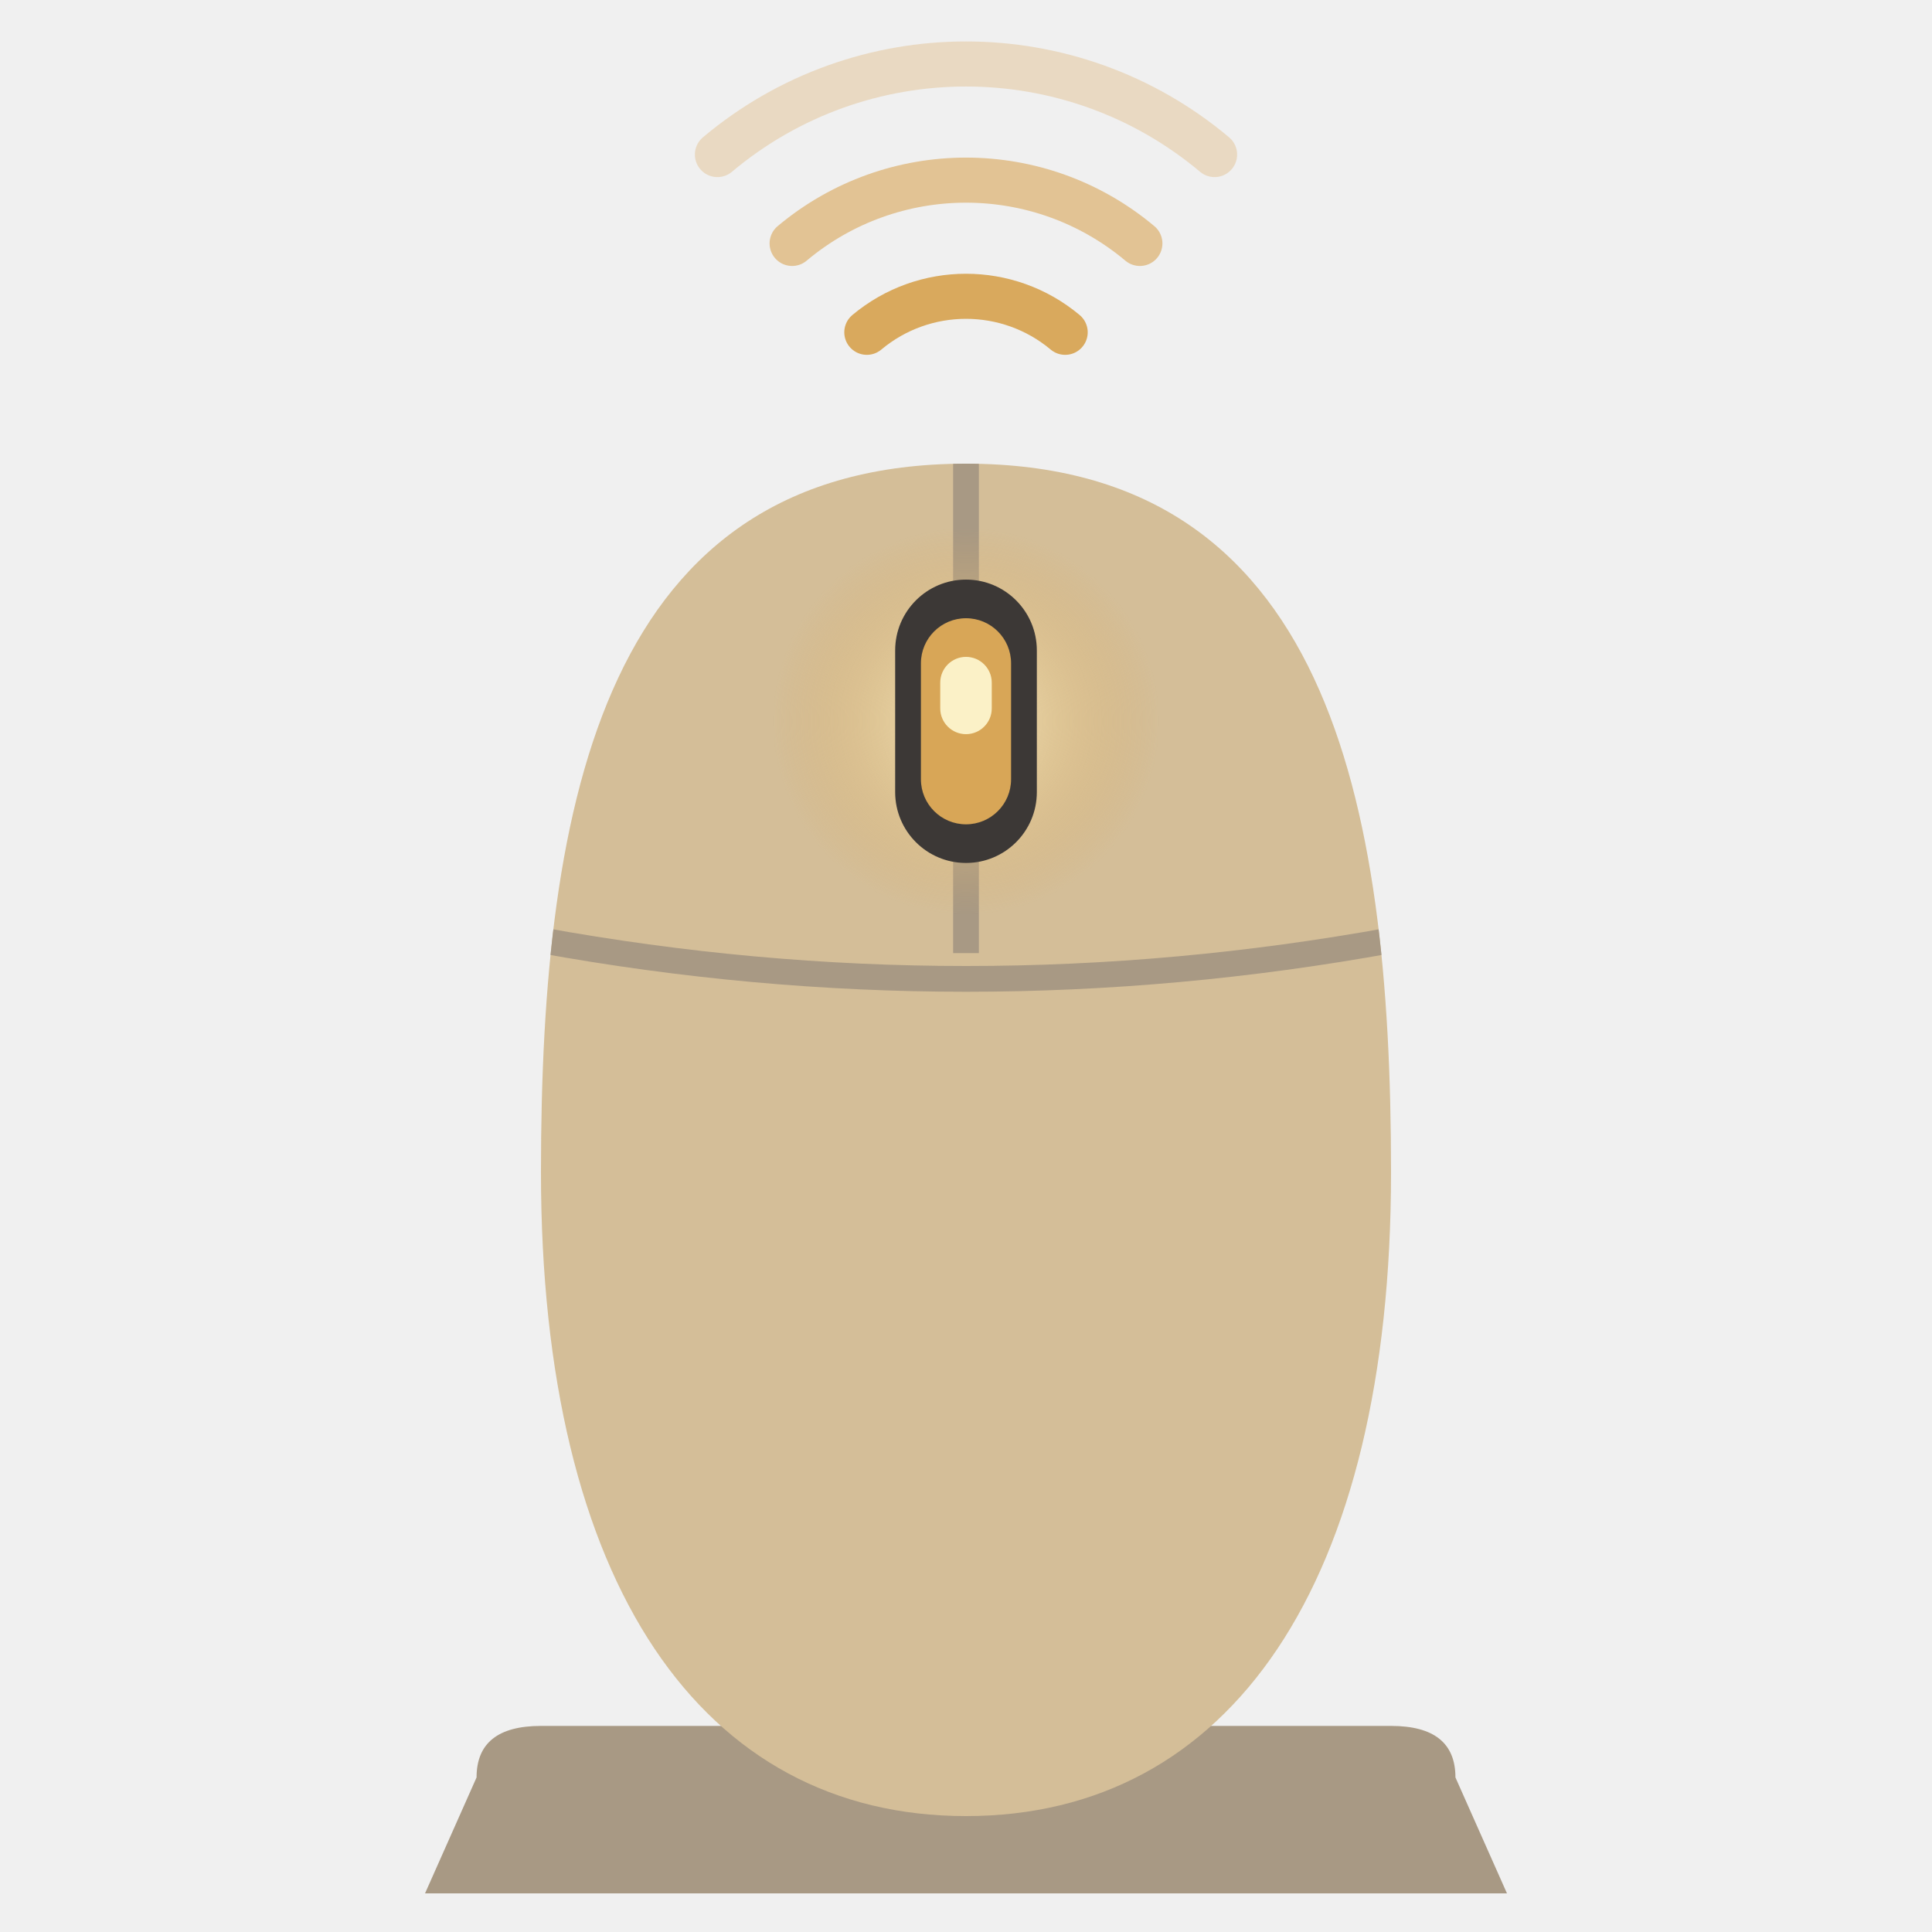
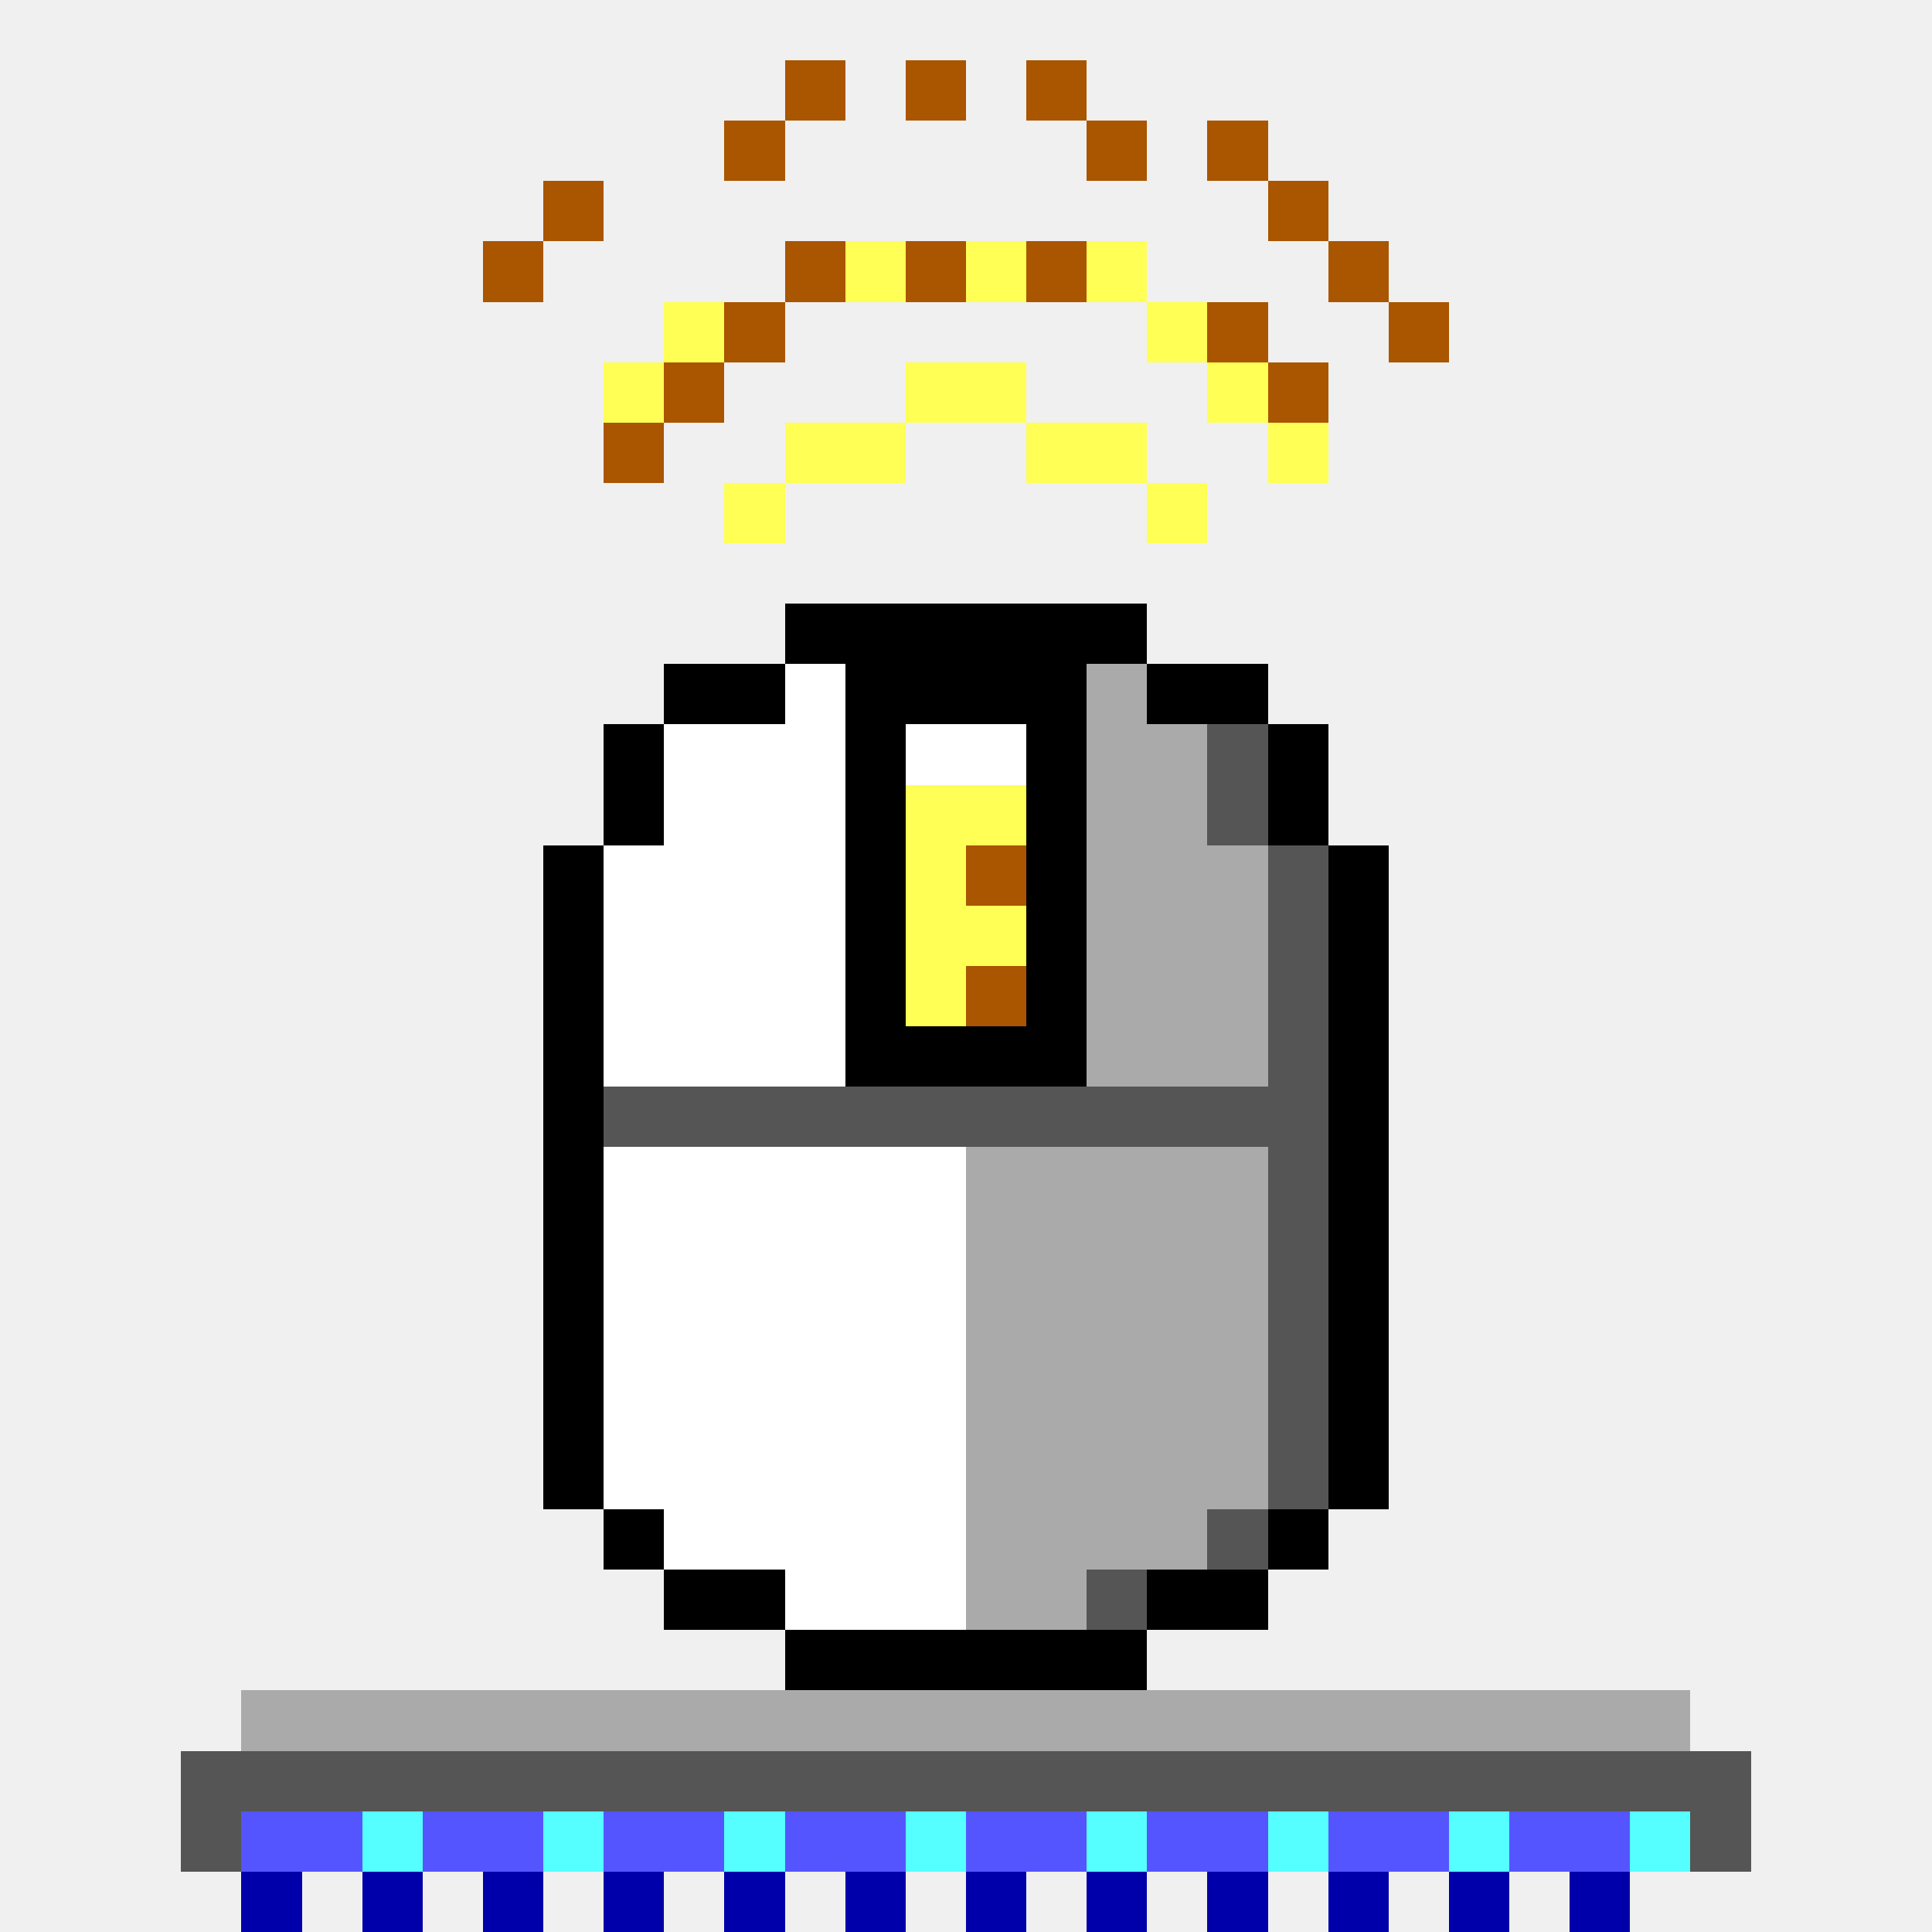
- <svg xmlns="http://www.w3.org/2000/svg" viewBox="0 -20 300 300" width="300" height="300">
-   <defs>
-     <clipPath id="body">
-       <path d="M150 52 C206 52 216 104 216 162 C216 226 191 262 150 262 C109 262 84 226 84 162 C84 104 94 52 150 52 Z" />
-     </clipPath>
-     <radialGradient id="glow" cx="0.5" cy="0.5" r="0.5">
-       <stop offset="0" stop-color="#fbf1c7" stop-opacity="0.9" />
-       <stop offset="1" stop-color="#d8a657" stop-opacity="0" />
-     </radialGradient>
-   </defs>
-   <g fill="none" stroke="#d8a657" stroke-width="7" stroke-linecap="round">
-     <path d="M134.6 31.6 A24 24 0 0 1 165.4 31.6" stroke-opacity="0.95" />
-     <path d="M123 17.8 A42 42 0 0 1 177 17.8" stroke-opacity="0.6" />
-     <path d="M111.4 4 A60 60 0 0 1 188.6 4" stroke-opacity="0.3" />
-   </g>
-   <path d="M74 256 Q74 248 84 248 L216 248 Q226 248 226 256 L234 274 L66 274 Z" fill="#a89984" />
-   <path d="M150 52 C206 52 216 104 216 162 C216 226 191 262 150 262 C109 262 84 226 84 162 C84 104 94 52 150 52 Z" fill="#d4be98" />
-   <g clip-path="url(#body)">
-     <path d="M84 126 Q150 138 216 126" fill="none" stroke="#a89984" stroke-width="4" />
-     <path d="M150 52 L150 128" stroke="#a89984" stroke-width="4" />
-   </g>
-   <circle cx="150" cy="92" r="30" fill="url(#glow)" />
-   <rect x="139" y="70" width="22" height="44" rx="11" fill="#3c3836" />
-   <rect x="143" y="76" width="14" height="32" rx="7" fill="#d8a657" />
-   <rect x="146" y="82" width="8" height="12" rx="4" fill="#fbf1c7" />
+ <svg xmlns="http://www.w3.org/2000/svg" viewBox="0 0 32 32" width="256" height="256" shape-rendering="crispEdges">
+   <rect x="3" y="29" width="1" height="1" fill="#555555" />
+   <rect x="3" y="30" width="1" height="1" fill="#555555" />
+   <rect x="4" y="28" width="1" height="1" fill="#aaaaaa" />
+   <rect x="4" y="29" width="1" height="1" fill="#555555" />
+   <rect x="4" y="30" width="1" height="1" fill="#5555ff" />
+   <rect x="4" y="31" width="1" height="1" fill="#0000aa" />
+   <rect x="5" y="28" width="1" height="1" fill="#aaaaaa" />
+   <rect x="5" y="29" width="1" height="1" fill="#555555" />
+   <rect x="5" y="30" width="1" height="1" fill="#5555ff" />
+   <rect x="6" y="28" width="1" height="1" fill="#aaaaaa" />
+   <rect x="6" y="29" width="1" height="1" fill="#555555" />
+   <rect x="6" y="30" width="1" height="1" fill="#55ffff" />
+   <rect x="6" y="31" width="1" height="1" fill="#0000aa" />
+   <rect x="7" y="28" width="1" height="1" fill="#aaaaaa" />
+   <rect x="7" y="29" width="1" height="1" fill="#555555" />
+   <rect x="7" y="30" width="1" height="1" fill="#5555ff" />
+   <rect x="8" y="4" width="1" height="1" fill="#aa5500" />
+   <rect x="8" y="28" width="1" height="1" fill="#aaaaaa" />
+   <rect x="8" y="29" width="1" height="1" fill="#555555" />
+   <rect x="8" y="30" width="1" height="1" fill="#5555ff" />
+   <rect x="8" y="31" width="1" height="1" fill="#0000aa" />
+   <rect x="9" y="3" width="1" height="1" fill="#aa5500" />
+   <rect x="9" y="14" width="1" height="1" fill="#000000" />
+   <rect x="9" y="15" width="1" height="1" fill="#000000" />
+   <rect x="9" y="16" width="1" height="1" fill="#000000" />
+   <rect x="9" y="17" width="1" height="1" fill="#000000" />
+   <rect x="9" y="18" width="1" height="1" fill="#000000" />
+   <rect x="9" y="19" width="1" height="1" fill="#000000" />
+   <rect x="9" y="20" width="1" height="1" fill="#000000" />
+   <rect x="9" y="21" width="1" height="1" fill="#000000" />
+   <rect x="9" y="22" width="1" height="1" fill="#000000" />
+   <rect x="9" y="23" width="1" height="1" fill="#000000" />
+   <rect x="9" y="24" width="1" height="1" fill="#000000" />
+   <rect x="9" y="28" width="1" height="1" fill="#aaaaaa" />
+   <rect x="9" y="29" width="1" height="1" fill="#555555" />
+   <rect x="9" y="30" width="1" height="1" fill="#55ffff" />
+   <rect x="10" y="6" width="1" height="1" fill="#ffff55" />
+   <rect x="10" y="7" width="1" height="1" fill="#aa5500" />
+   <rect x="10" y="12" width="1" height="1" fill="#000000" />
+   <rect x="10" y="13" width="1" height="1" fill="#000000" />
+   <rect x="10" y="14" width="1" height="1" fill="#ffffff" />
+   <rect x="10" y="15" width="1" height="1" fill="#ffffff" />
+   <rect x="10" y="16" width="1" height="1" fill="#ffffff" />
+   <rect x="10" y="17" width="1" height="1" fill="#ffffff" />
+   <rect x="10" y="18" width="1" height="1" fill="#555555" />
+   <rect x="10" y="19" width="1" height="1" fill="#ffffff" />
+   <rect x="10" y="20" width="1" height="1" fill="#ffffff" />
+   <rect x="10" y="21" width="1" height="1" fill="#ffffff" />
+   <rect x="10" y="22" width="1" height="1" fill="#ffffff" />
+   <rect x="10" y="23" width="1" height="1" fill="#ffffff" />
+   <rect x="10" y="24" width="1" height="1" fill="#ffffff" />
+   <rect x="10" y="25" width="1" height="1" fill="#000000" />
+   <rect x="10" y="28" width="1" height="1" fill="#aaaaaa" />
+   <rect x="10" y="29" width="1" height="1" fill="#555555" />
+   <rect x="10" y="30" width="1" height="1" fill="#5555ff" />
+   <rect x="10" y="31" width="1" height="1" fill="#0000aa" />
+   <rect x="11" y="5" width="1" height="1" fill="#ffff55" />
+   <rect x="11" y="6" width="1" height="1" fill="#aa5500" />
+   <rect x="11" y="11" width="1" height="1" fill="#000000" />
+   <rect x="11" y="12" width="1" height="1" fill="#ffffff" />
+   <rect x="11" y="13" width="1" height="1" fill="#ffffff" />
+   <rect x="11" y="14" width="1" height="1" fill="#ffffff" />
+   <rect x="11" y="15" width="1" height="1" fill="#ffffff" />
+   <rect x="11" y="16" width="1" height="1" fill="#ffffff" />
+   <rect x="11" y="17" width="1" height="1" fill="#ffffff" />
+   <rect x="11" y="18" width="1" height="1" fill="#555555" />
+   <rect x="11" y="19" width="1" height="1" fill="#ffffff" />
+   <rect x="11" y="20" width="1" height="1" fill="#ffffff" />
+   <rect x="11" y="21" width="1" height="1" fill="#ffffff" />
+   <rect x="11" y="22" width="1" height="1" fill="#ffffff" />
+   <rect x="11" y="23" width="1" height="1" fill="#ffffff" />
+   <rect x="11" y="24" width="1" height="1" fill="#ffffff" />
+   <rect x="11" y="25" width="1" height="1" fill="#ffffff" />
+   <rect x="11" y="26" width="1" height="1" fill="#000000" />
+   <rect x="11" y="28" width="1" height="1" fill="#aaaaaa" />
+   <rect x="11" y="29" width="1" height="1" fill="#555555" />
+   <rect x="11" y="30" width="1" height="1" fill="#5555ff" />
+   <rect x="12" y="2" width="1" height="1" fill="#aa5500" />
+   <rect x="12" y="5" width="1" height="1" fill="#aa5500" />
+   <rect x="12" y="8" width="1" height="1" fill="#ffff55" />
+   <rect x="12" y="11" width="1" height="1" fill="#000000" />
+   <rect x="12" y="12" width="1" height="1" fill="#ffffff" />
+   <rect x="12" y="13" width="1" height="1" fill="#ffffff" />
+   <rect x="12" y="14" width="1" height="1" fill="#ffffff" />
+   <rect x="12" y="15" width="1" height="1" fill="#ffffff" />
+   <rect x="12" y="16" width="1" height="1" fill="#ffffff" />
+   <rect x="12" y="17" width="1" height="1" fill="#ffffff" />
+   <rect x="12" y="18" width="1" height="1" fill="#555555" />
+   <rect x="12" y="19" width="1" height="1" fill="#ffffff" />
+   <rect x="12" y="20" width="1" height="1" fill="#ffffff" />
+   <rect x="12" y="21" width="1" height="1" fill="#ffffff" />
+   <rect x="12" y="22" width="1" height="1" fill="#ffffff" />
+   <rect x="12" y="23" width="1" height="1" fill="#ffffff" />
+   <rect x="12" y="24" width="1" height="1" fill="#ffffff" />
+   <rect x="12" y="25" width="1" height="1" fill="#ffffff" />
+   <rect x="12" y="26" width="1" height="1" fill="#000000" />
+   <rect x="12" y="28" width="1" height="1" fill="#aaaaaa" />
+   <rect x="12" y="29" width="1" height="1" fill="#555555" />
+   <rect x="12" y="30" width="1" height="1" fill="#55ffff" />
+   <rect x="12" y="31" width="1" height="1" fill="#0000aa" />
+   <rect x="13" y="1" width="1" height="1" fill="#aa5500" />
+   <rect x="13" y="4" width="1" height="1" fill="#aa5500" />
+   <rect x="13" y="7" width="1" height="1" fill="#ffff55" />
+   <rect x="13" y="10" width="1" height="1" fill="#000000" />
+   <rect x="13" y="11" width="1" height="1" fill="#ffffff" />
+   <rect x="13" y="12" width="1" height="1" fill="#ffffff" />
+   <rect x="13" y="13" width="1" height="1" fill="#ffffff" />
+   <rect x="13" y="14" width="1" height="1" fill="#ffffff" />
+   <rect x="13" y="15" width="1" height="1" fill="#ffffff" />
+   <rect x="13" y="16" width="1" height="1" fill="#ffffff" />
+   <rect x="13" y="17" width="1" height="1" fill="#ffffff" />
+   <rect x="13" y="18" width="1" height="1" fill="#555555" />
+   <rect x="13" y="19" width="1" height="1" fill="#ffffff" />
+   <rect x="13" y="20" width="1" height="1" fill="#ffffff" />
+   <rect x="13" y="21" width="1" height="1" fill="#ffffff" />
+   <rect x="13" y="22" width="1" height="1" fill="#ffffff" />
+   <rect x="13" y="23" width="1" height="1" fill="#ffffff" />
+   <rect x="13" y="24" width="1" height="1" fill="#ffffff" />
+   <rect x="13" y="25" width="1" height="1" fill="#ffffff" />
+   <rect x="13" y="26" width="1" height="1" fill="#ffffff" />
+   <rect x="13" y="27" width="1" height="1" fill="#000000" />
+   <rect x="13" y="28" width="1" height="1" fill="#aaaaaa" />
+   <rect x="13" y="29" width="1" height="1" fill="#555555" />
+   <rect x="13" y="30" width="1" height="1" fill="#5555ff" />
+   <rect x="14" y="4" width="1" height="1" fill="#ffff55" />
+   <rect x="14" y="7" width="1" height="1" fill="#ffff55" />
+   <rect x="14" y="10" width="1" height="1" fill="#000000" />
+   <rect x="14" y="11" width="1" height="1" fill="#000000" />
+   <rect x="14" y="12" width="1" height="1" fill="#000000" />
+   <rect x="14" y="13" width="1" height="1" fill="#000000" />
+   <rect x="14" y="14" width="1" height="1" fill="#000000" />
+   <rect x="14" y="15" width="1" height="1" fill="#000000" />
+   <rect x="14" y="16" width="1" height="1" fill="#000000" />
+   <rect x="14" y="17" width="1" height="1" fill="#000000" />
+   <rect x="14" y="18" width="1" height="1" fill="#555555" />
+   <rect x="14" y="19" width="1" height="1" fill="#ffffff" />
+   <rect x="14" y="20" width="1" height="1" fill="#ffffff" />
+   <rect x="14" y="21" width="1" height="1" fill="#ffffff" />
+   <rect x="14" y="22" width="1" height="1" fill="#ffffff" />
+   <rect x="14" y="23" width="1" height="1" fill="#ffffff" />
+   <rect x="14" y="24" width="1" height="1" fill="#ffffff" />
+   <rect x="14" y="25" width="1" height="1" fill="#ffffff" />
+   <rect x="14" y="26" width="1" height="1" fill="#ffffff" />
+   <rect x="14" y="27" width="1" height="1" fill="#000000" />
+   <rect x="14" y="28" width="1" height="1" fill="#aaaaaa" />
+   <rect x="14" y="29" width="1" height="1" fill="#555555" />
+   <rect x="14" y="30" width="1" height="1" fill="#5555ff" />
+   <rect x="14" y="31" width="1" height="1" fill="#0000aa" />
+   <rect x="15" y="1" width="1" height="1" fill="#aa5500" />
+   <rect x="15" y="4" width="1" height="1" fill="#aa5500" />
+   <rect x="15" y="6" width="1" height="1" fill="#ffff55" />
+   <rect x="15" y="10" width="1" height="1" fill="#000000" />
+   <rect x="15" y="11" width="1" height="1" fill="#000000" />
+   <rect x="15" y="12" width="1" height="1" fill="#ffffff" />
+   <rect x="15" y="13" width="1" height="1" fill="#ffff55" />
+   <rect x="15" y="14" width="1" height="1" fill="#ffff55" />
+   <rect x="15" y="15" width="1" height="1" fill="#ffff55" />
+   <rect x="15" y="16" width="1" height="1" fill="#ffff55" />
+   <rect x="15" y="17" width="1" height="1" fill="#000000" />
+   <rect x="15" y="18" width="1" height="1" fill="#555555" />
+   <rect x="15" y="19" width="1" height="1" fill="#ffffff" />
+   <rect x="15" y="20" width="1" height="1" fill="#ffffff" />
+   <rect x="15" y="21" width="1" height="1" fill="#ffffff" />
+   <rect x="15" y="22" width="1" height="1" fill="#ffffff" />
+   <rect x="15" y="23" width="1" height="1" fill="#ffffff" />
+   <rect x="15" y="24" width="1" height="1" fill="#ffffff" />
+   <rect x="15" y="25" width="1" height="1" fill="#ffffff" />
+   <rect x="15" y="26" width="1" height="1" fill="#ffffff" />
+   <rect x="15" y="27" width="1" height="1" fill="#000000" />
+   <rect x="15" y="28" width="1" height="1" fill="#aaaaaa" />
+   <rect x="15" y="29" width="1" height="1" fill="#555555" />
+   <rect x="15" y="30" width="1" height="1" fill="#55ffff" />
+   <rect x="16" y="4" width="1" height="1" fill="#ffff55" />
+   <rect x="16" y="6" width="1" height="1" fill="#ffff55" />
+   <rect x="16" y="10" width="1" height="1" fill="#000000" />
+   <rect x="16" y="11" width="1" height="1" fill="#000000" />
+   <rect x="16" y="12" width="1" height="1" fill="#ffffff" />
+   <rect x="16" y="13" width="1" height="1" fill="#ffff55" />
+   <rect x="16" y="14" width="1" height="1" fill="#aa5500" />
+   <rect x="16" y="15" width="1" height="1" fill="#ffff55" />
+   <rect x="16" y="16" width="1" height="1" fill="#aa5500" />
+   <rect x="16" y="17" width="1" height="1" fill="#000000" />
+   <rect x="16" y="18" width="1" height="1" fill="#555555" />
+   <rect x="16" y="19" width="1" height="1" fill="#aaaaaa" />
+   <rect x="16" y="20" width="1" height="1" fill="#aaaaaa" />
+   <rect x="16" y="21" width="1" height="1" fill="#aaaaaa" />
+   <rect x="16" y="22" width="1" height="1" fill="#aaaaaa" />
+   <rect x="16" y="23" width="1" height="1" fill="#aaaaaa" />
+   <rect x="16" y="24" width="1" height="1" fill="#aaaaaa" />
+   <rect x="16" y="25" width="1" height="1" fill="#aaaaaa" />
+   <rect x="16" y="26" width="1" height="1" fill="#aaaaaa" />
+   <rect x="16" y="27" width="1" height="1" fill="#000000" />
+   <rect x="16" y="28" width="1" height="1" fill="#aaaaaa" />
+   <rect x="16" y="29" width="1" height="1" fill="#555555" />
+   <rect x="16" y="30" width="1" height="1" fill="#5555ff" />
+   <rect x="16" y="31" width="1" height="1" fill="#0000aa" />
+   <rect x="17" y="1" width="1" height="1" fill="#aa5500" />
+   <rect x="17" y="4" width="1" height="1" fill="#aa5500" />
+   <rect x="17" y="7" width="1" height="1" fill="#ffff55" />
+   <rect x="17" y="10" width="1" height="1" fill="#000000" />
+   <rect x="17" y="11" width="1" height="1" fill="#000000" />
+   <rect x="17" y="12" width="1" height="1" fill="#000000" />
+   <rect x="17" y="13" width="1" height="1" fill="#000000" />
+   <rect x="17" y="14" width="1" height="1" fill="#000000" />
+   <rect x="17" y="15" width="1" height="1" fill="#000000" />
+   <rect x="17" y="16" width="1" height="1" fill="#000000" />
+   <rect x="17" y="17" width="1" height="1" fill="#000000" />
+   <rect x="17" y="18" width="1" height="1" fill="#555555" />
+   <rect x="17" y="19" width="1" height="1" fill="#aaaaaa" />
+   <rect x="17" y="20" width="1" height="1" fill="#aaaaaa" />
+   <rect x="17" y="21" width="1" height="1" fill="#aaaaaa" />
+   <rect x="17" y="22" width="1" height="1" fill="#aaaaaa" />
+   <rect x="17" y="23" width="1" height="1" fill="#aaaaaa" />
+   <rect x="17" y="24" width="1" height="1" fill="#aaaaaa" />
+   <rect x="17" y="25" width="1" height="1" fill="#aaaaaa" />
+   <rect x="17" y="26" width="1" height="1" fill="#aaaaaa" />
+   <rect x="17" y="27" width="1" height="1" fill="#000000" />
+   <rect x="17" y="28" width="1" height="1" fill="#aaaaaa" />
+   <rect x="17" y="29" width="1" height="1" fill="#555555" />
+   <rect x="17" y="30" width="1" height="1" fill="#5555ff" />
+   <rect x="18" y="2" width="1" height="1" fill="#aa5500" />
+   <rect x="18" y="4" width="1" height="1" fill="#ffff55" />
+   <rect x="18" y="7" width="1" height="1" fill="#ffff55" />
+   <rect x="18" y="10" width="1" height="1" fill="#000000" />
+   <rect x="18" y="11" width="1" height="1" fill="#aaaaaa" />
+   <rect x="18" y="12" width="1" height="1" fill="#aaaaaa" />
+   <rect x="18" y="13" width="1" height="1" fill="#aaaaaa" />
+   <rect x="18" y="14" width="1" height="1" fill="#aaaaaa" />
+   <rect x="18" y="15" width="1" height="1" fill="#aaaaaa" />
+   <rect x="18" y="16" width="1" height="1" fill="#aaaaaa" />
+   <rect x="18" y="17" width="1" height="1" fill="#aaaaaa" />
+   <rect x="18" y="18" width="1" height="1" fill="#555555" />
+   <rect x="18" y="19" width="1" height="1" fill="#aaaaaa" />
+   <rect x="18" y="20" width="1" height="1" fill="#aaaaaa" />
+   <rect x="18" y="21" width="1" height="1" fill="#aaaaaa" />
+   <rect x="18" y="22" width="1" height="1" fill="#aaaaaa" />
+   <rect x="18" y="23" width="1" height="1" fill="#aaaaaa" />
+   <rect x="18" y="24" width="1" height="1" fill="#aaaaaa" />
+   <rect x="18" y="25" width="1" height="1" fill="#aaaaaa" />
+   <rect x="18" y="26" width="1" height="1" fill="#555555" />
+   <rect x="18" y="27" width="1" height="1" fill="#000000" />
+   <rect x="18" y="28" width="1" height="1" fill="#aaaaaa" />
+   <rect x="18" y="29" width="1" height="1" fill="#555555" />
+   <rect x="18" y="30" width="1" height="1" fill="#55ffff" />
+   <rect x="18" y="31" width="1" height="1" fill="#0000aa" />
+   <rect x="19" y="5" width="1" height="1" fill="#ffff55" />
+   <rect x="19" y="8" width="1" height="1" fill="#ffff55" />
+   <rect x="19" y="11" width="1" height="1" fill="#000000" />
+   <rect x="19" y="12" width="1" height="1" fill="#aaaaaa" />
+   <rect x="19" y="13" width="1" height="1" fill="#aaaaaa" />
+   <rect x="19" y="14" width="1" height="1" fill="#aaaaaa" />
+   <rect x="19" y="15" width="1" height="1" fill="#aaaaaa" />
+   <rect x="19" y="16" width="1" height="1" fill="#aaaaaa" />
+   <rect x="19" y="17" width="1" height="1" fill="#aaaaaa" />
+   <rect x="19" y="18" width="1" height="1" fill="#555555" />
+   <rect x="19" y="19" width="1" height="1" fill="#aaaaaa" />
+   <rect x="19" y="20" width="1" height="1" fill="#aaaaaa" />
+   <rect x="19" y="21" width="1" height="1" fill="#aaaaaa" />
+   <rect x="19" y="22" width="1" height="1" fill="#aaaaaa" />
+   <rect x="19" y="23" width="1" height="1" fill="#aaaaaa" />
+   <rect x="19" y="24" width="1" height="1" fill="#aaaaaa" />
+   <rect x="19" y="25" width="1" height="1" fill="#aaaaaa" />
+   <rect x="19" y="26" width="1" height="1" fill="#000000" />
+   <rect x="19" y="28" width="1" height="1" fill="#aaaaaa" />
+   <rect x="19" y="29" width="1" height="1" fill="#555555" />
+   <rect x="19" y="30" width="1" height="1" fill="#5555ff" />
+   <rect x="20" y="2" width="1" height="1" fill="#aa5500" />
+   <rect x="20" y="5" width="1" height="1" fill="#aa5500" />
+   <rect x="20" y="6" width="1" height="1" fill="#ffff55" />
+   <rect x="20" y="11" width="1" height="1" fill="#000000" />
+   <rect x="20" y="12" width="1" height="1" fill="#555555" />
+   <rect x="20" y="13" width="1" height="1" fill="#555555" />
+   <rect x="20" y="14" width="1" height="1" fill="#aaaaaa" />
+   <rect x="20" y="15" width="1" height="1" fill="#aaaaaa" />
+   <rect x="20" y="16" width="1" height="1" fill="#aaaaaa" />
+   <rect x="20" y="17" width="1" height="1" fill="#aaaaaa" />
+   <rect x="20" y="18" width="1" height="1" fill="#555555" />
+   <rect x="20" y="19" width="1" height="1" fill="#aaaaaa" />
+   <rect x="20" y="20" width="1" height="1" fill="#aaaaaa" />
+   <rect x="20" y="21" width="1" height="1" fill="#aaaaaa" />
+   <rect x="20" y="22" width="1" height="1" fill="#aaaaaa" />
+   <rect x="20" y="23" width="1" height="1" fill="#aaaaaa" />
+   <rect x="20" y="24" width="1" height="1" fill="#aaaaaa" />
+   <rect x="20" y="25" width="1" height="1" fill="#555555" />
+   <rect x="20" y="26" width="1" height="1" fill="#000000" />
+   <rect x="20" y="28" width="1" height="1" fill="#aaaaaa" />
+   <rect x="20" y="29" width="1" height="1" fill="#555555" />
+   <rect x="20" y="30" width="1" height="1" fill="#5555ff" />
+   <rect x="20" y="31" width="1" height="1" fill="#0000aa" />
+   <rect x="21" y="3" width="1" height="1" fill="#aa5500" />
+   <rect x="21" y="6" width="1" height="1" fill="#aa5500" />
+   <rect x="21" y="7" width="1" height="1" fill="#ffff55" />
+   <rect x="21" y="12" width="1" height="1" fill="#000000" />
+   <rect x="21" y="13" width="1" height="1" fill="#000000" />
+   <rect x="21" y="14" width="1" height="1" fill="#555555" />
+   <rect x="21" y="15" width="1" height="1" fill="#555555" />
+   <rect x="21" y="16" width="1" height="1" fill="#555555" />
+   <rect x="21" y="17" width="1" height="1" fill="#555555" />
+   <rect x="21" y="18" width="1" height="1" fill="#555555" />
+   <rect x="21" y="19" width="1" height="1" fill="#555555" />
+   <rect x="21" y="20" width="1" height="1" fill="#555555" />
+   <rect x="21" y="21" width="1" height="1" fill="#555555" />
+   <rect x="21" y="22" width="1" height="1" fill="#555555" />
+   <rect x="21" y="23" width="1" height="1" fill="#555555" />
+   <rect x="21" y="24" width="1" height="1" fill="#555555" />
+   <rect x="21" y="25" width="1" height="1" fill="#000000" />
+   <rect x="21" y="28" width="1" height="1" fill="#aaaaaa" />
+   <rect x="21" y="29" width="1" height="1" fill="#555555" />
+   <rect x="21" y="30" width="1" height="1" fill="#55ffff" />
+   <rect x="22" y="4" width="1" height="1" fill="#aa5500" />
+   <rect x="22" y="14" width="1" height="1" fill="#000000" />
+   <rect x="22" y="15" width="1" height="1" fill="#000000" />
+   <rect x="22" y="16" width="1" height="1" fill="#000000" />
+   <rect x="22" y="17" width="1" height="1" fill="#000000" />
+   <rect x="22" y="18" width="1" height="1" fill="#000000" />
+   <rect x="22" y="19" width="1" height="1" fill="#000000" />
+   <rect x="22" y="20" width="1" height="1" fill="#000000" />
+   <rect x="22" y="21" width="1" height="1" fill="#000000" />
+   <rect x="22" y="22" width="1" height="1" fill="#000000" />
+   <rect x="22" y="23" width="1" height="1" fill="#000000" />
+   <rect x="22" y="24" width="1" height="1" fill="#000000" />
+   <rect x="22" y="28" width="1" height="1" fill="#aaaaaa" />
+   <rect x="22" y="29" width="1" height="1" fill="#555555" />
+   <rect x="22" y="30" width="1" height="1" fill="#5555ff" />
+   <rect x="22" y="31" width="1" height="1" fill="#0000aa" />
+   <rect x="23" y="5" width="1" height="1" fill="#aa5500" />
+   <rect x="23" y="28" width="1" height="1" fill="#aaaaaa" />
+   <rect x="23" y="29" width="1" height="1" fill="#555555" />
+   <rect x="23" y="30" width="1" height="1" fill="#5555ff" />
+   <rect x="24" y="28" width="1" height="1" fill="#aaaaaa" />
+   <rect x="24" y="29" width="1" height="1" fill="#555555" />
+   <rect x="24" y="30" width="1" height="1" fill="#55ffff" />
+   <rect x="24" y="31" width="1" height="1" fill="#0000aa" />
+   <rect x="25" y="28" width="1" height="1" fill="#aaaaaa" />
+   <rect x="25" y="29" width="1" height="1" fill="#555555" />
+   <rect x="25" y="30" width="1" height="1" fill="#5555ff" />
+   <rect x="26" y="28" width="1" height="1" fill="#aaaaaa" />
+   <rect x="26" y="29" width="1" height="1" fill="#555555" />
+   <rect x="26" y="30" width="1" height="1" fill="#5555ff" />
+   <rect x="26" y="31" width="1" height="1" fill="#0000aa" />
+   <rect x="27" y="28" width="1" height="1" fill="#aaaaaa" />
+   <rect x="27" y="29" width="1" height="1" fill="#555555" />
+   <rect x="27" y="30" width="1" height="1" fill="#55ffff" />
+   <rect x="28" y="29" width="1" height="1" fill="#555555" />
+   <rect x="28" y="30" width="1" height="1" fill="#555555" />
</svg>
